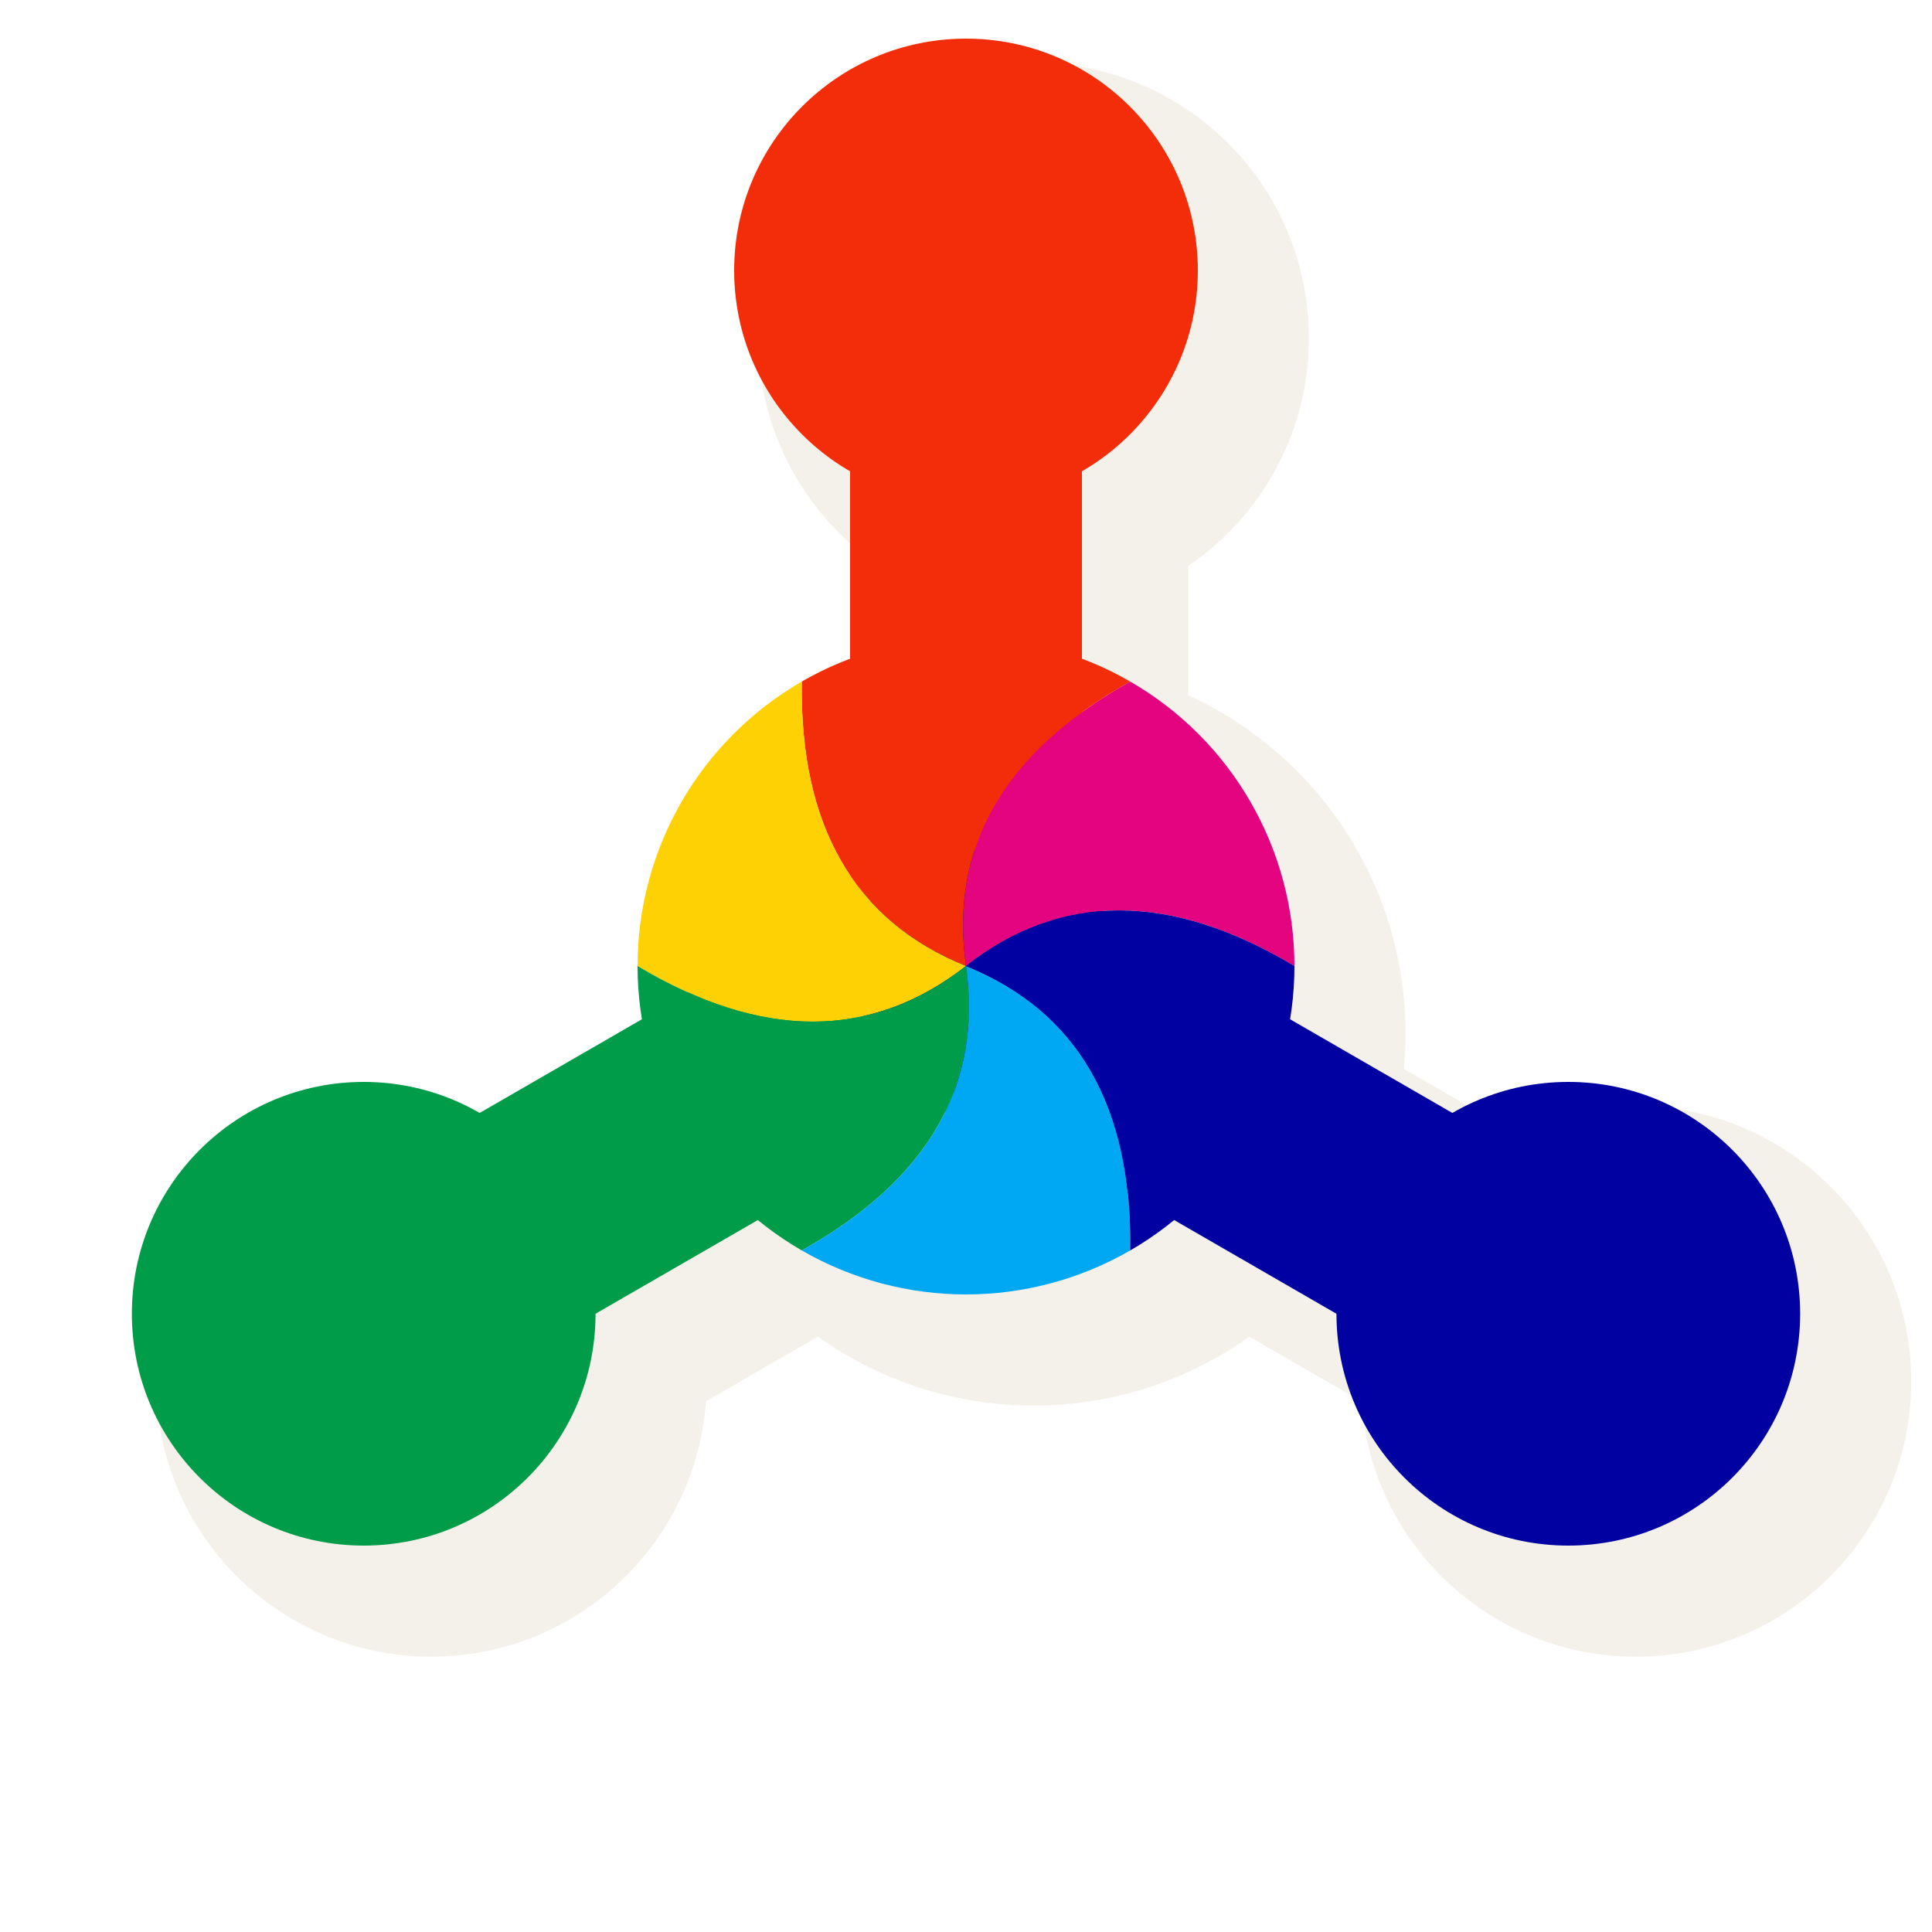
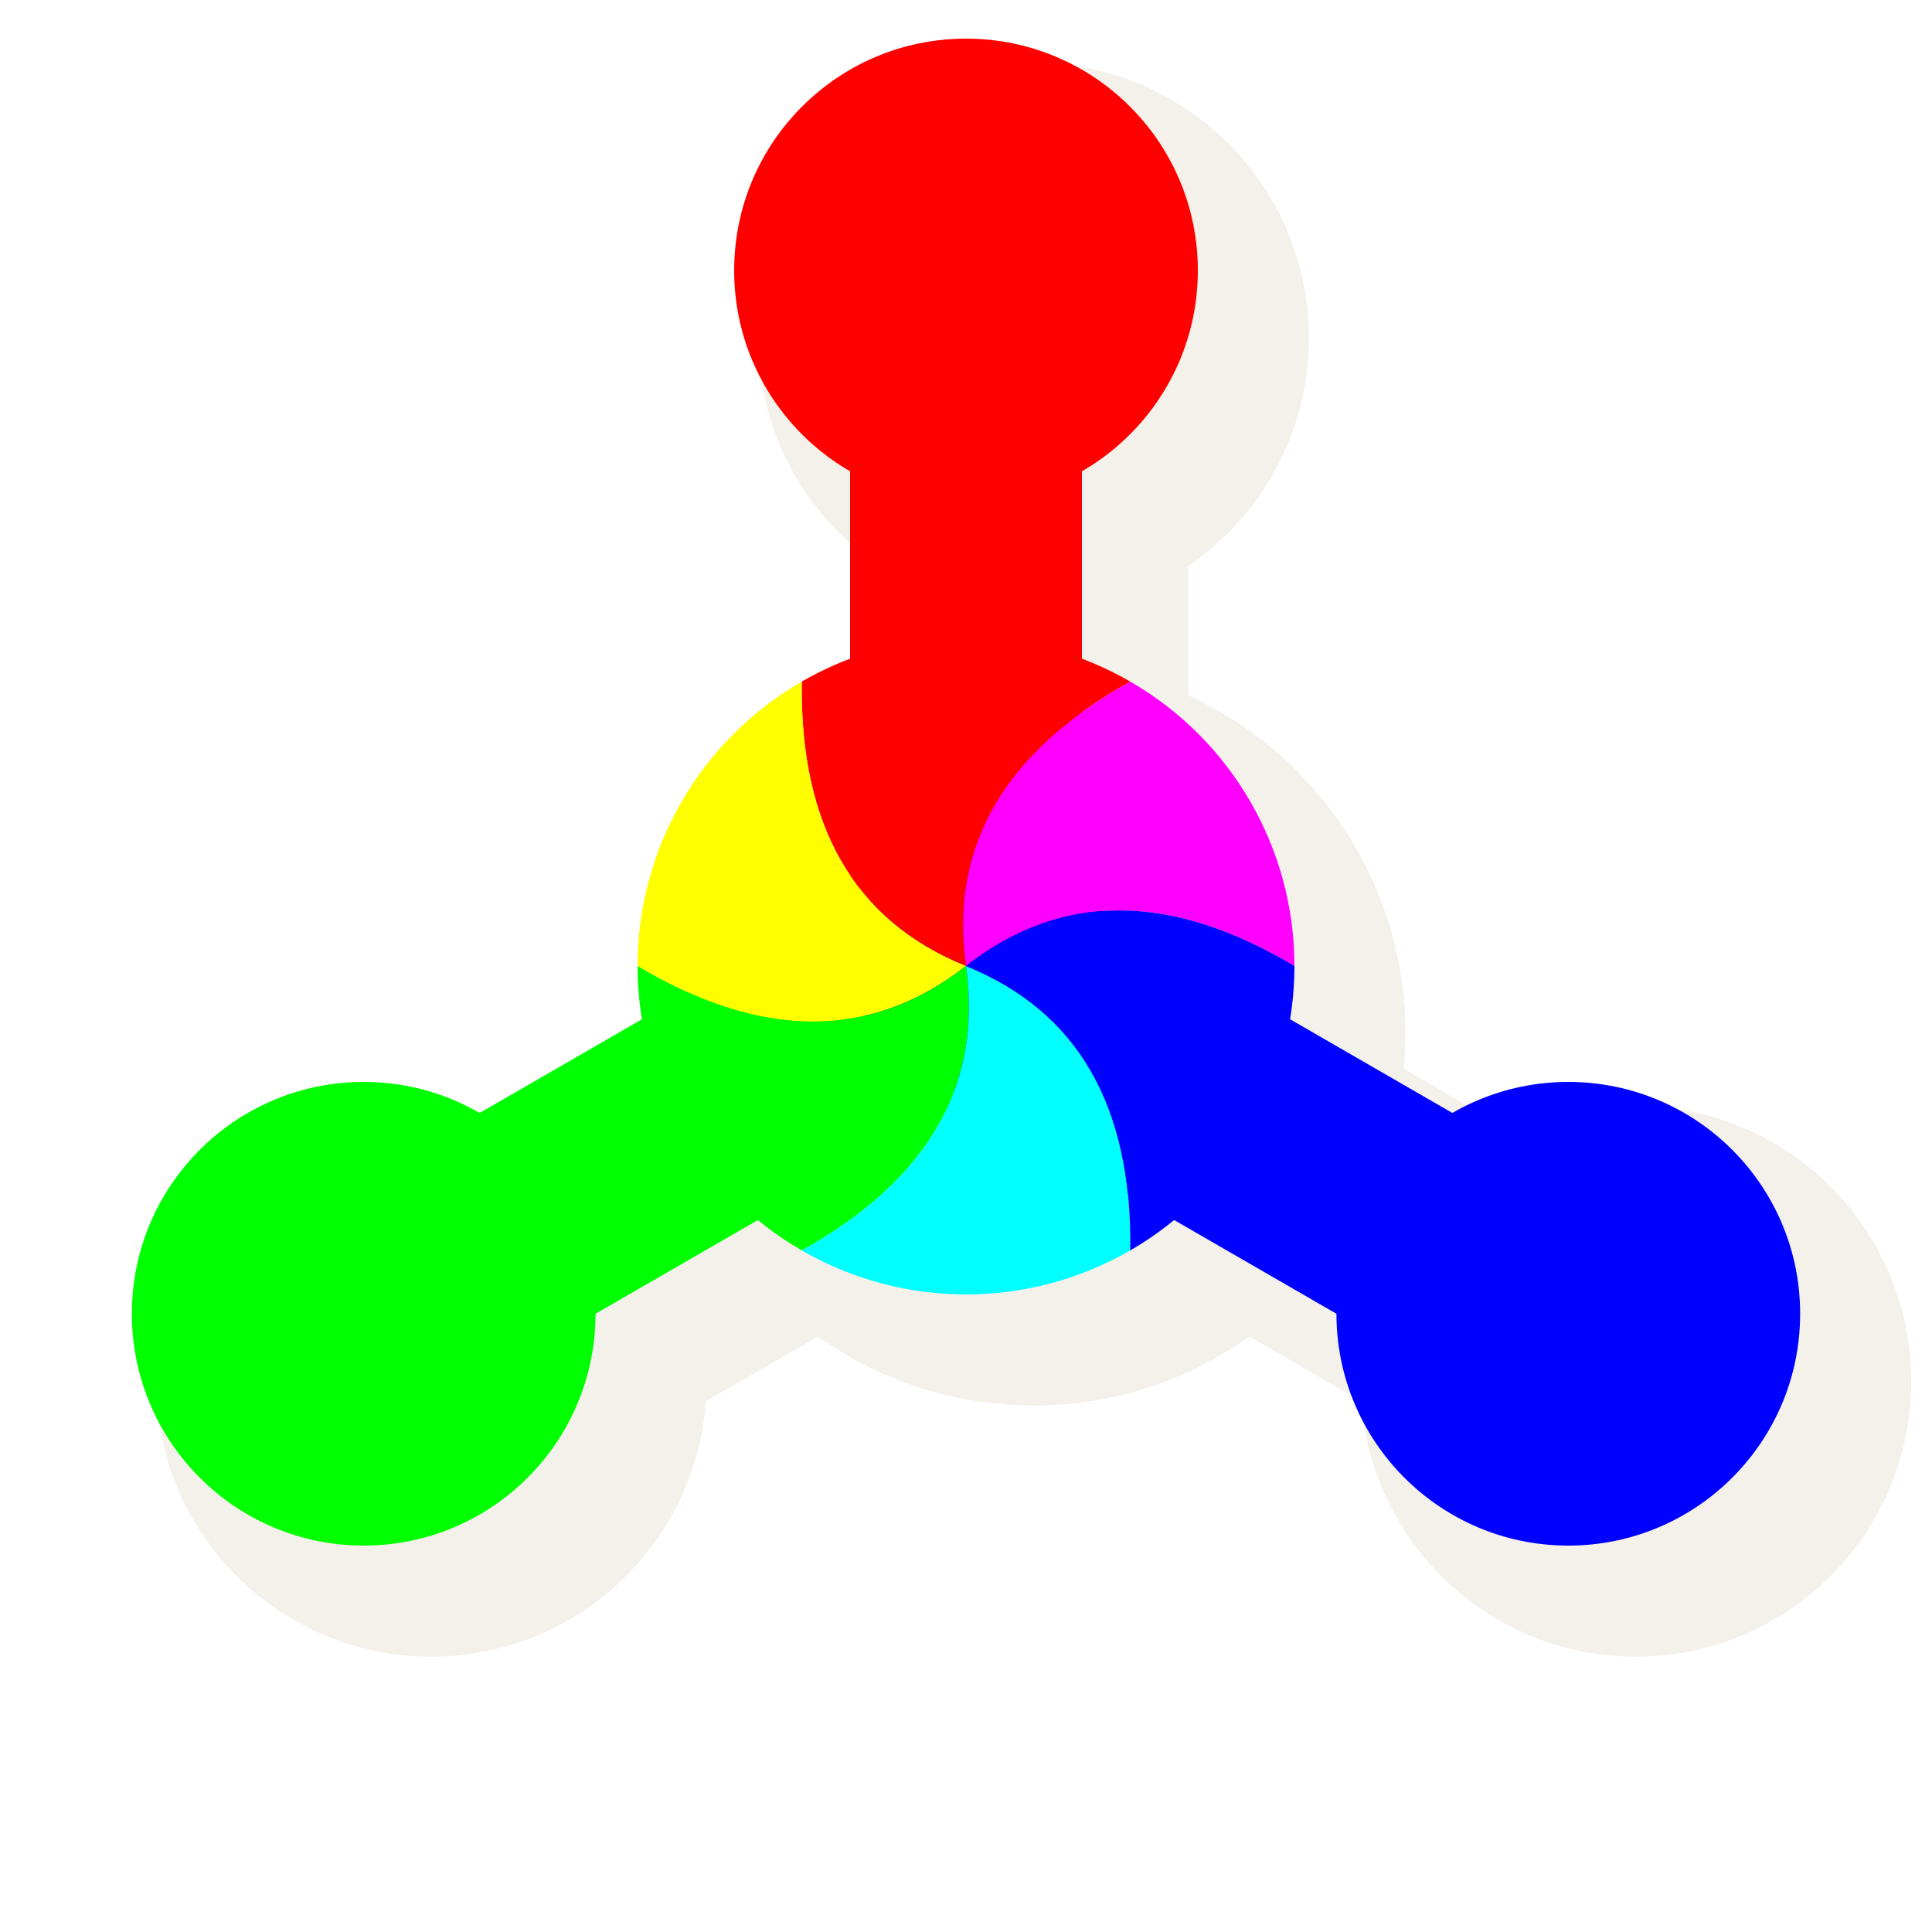
<svg xmlns="http://www.w3.org/2000/svg" viewBox="0 0 200 200" role="img" aria-label="Interslice mark, stamped, on dark">
  <g transform="translate(7 7)" fill="#F4F1EA" stroke="#F4F1EA">
    <g fill="none" stroke-width="32" stroke-linecap="round">
      <line x1="100" y1="100" x2="100" y2="28" />
      <line x1="100" y1="100" x2="37.65" y2="136" />
      <line x1="100" y1="100" x2="162.35" y2="136" />
    </g>
    <circle cx="100" cy="28" r="28" />
    <circle cx="37.65" cy="136" r="28" />
    <circle cx="162.35" cy="136" r="28" />
    <circle cx="100" cy="100" r="38" />
  </g>
  <g fill="none" stroke-width="24" stroke-linecap="round">
-     <line x1="100" y1="100" x2="100" y2="28" stroke="#F32C09" />
-     <line x1="100" y1="100" x2="37.65" y2="136" stroke="#019C49" />
-     <line x1="100" y1="100" x2="162.35" y2="136" stroke="#0001A0" />
+     <line x1="100" y1="100" x2="100" y2="28" stroke="#FF0000" />
+     <line x1="100" y1="100" x2="37.65" y2="136" stroke="#00FF00" />
+     <line x1="100" y1="100" x2="162.35" y2="136" stroke="#0000FF" />
  </g>
-   <circle cx="100" cy="28" r="24" fill="#F32C09" />
-   <circle cx="37.65" cy="136" r="24" fill="#019C49" />
-   <circle cx="162.35" cy="136" r="24" fill="#0001A0" />
+   <circle cx="100" cy="28" r="24" fill="#FF0000" />
+   <circle cx="37.65" cy="136" r="24" fill="#00FF00" />
+   <circle cx="162.35" cy="136" r="24" fill="#0000FF" />
  <g>
-     <path d="M 100 100 Q 114.736 88.487 134 100 A 34 34 0 0 0 117 70.555 Q 97.397 81.482 100 100 Z" fill="#E5047F" />
-     <path d="M 100 100 Q 97.397 81.482 117 70.555 A 34 34 0 0 0 83 70.555 Q 82.662 92.995 100 100 Z" fill="#F32C09" />
-     <path d="M 100 100 Q 82.662 92.995 83 70.555 A 34 34 0 0 0 66 100 Q 85.264 111.513 100 100 Z" fill="#FED105" />
-     <path d="M 100 100 Q 85.264 111.513 66 100 A 34 34 0 0 0 83 129.445 Q 102.603 118.518 100 100 Z" fill="#019C49" />
-     <path d="M 100 100 Q 102.603 118.518 83 129.445 A 34 34 0 0 0 117 129.445 Q 117.338 107.005 100 100 Z" fill="#00A8F3" />
-     <path d="M 100 100 Q 117.338 107.005 117 129.445 A 34 34 0 0 0 134 100 Q 114.736 88.487 100 100 Z" fill="#0001A0" />
+     <path d="M 100 100 Q 114.736 88.487 134 100 A 34 34 0 0 0 117 70.555 Q 97.397 81.482 100 100 Z" fill="#FF00FF" />
+     <path d="M 100 100 Q 97.397 81.482 117 70.555 A 34 34 0 0 0 83 70.555 Q 82.662 92.995 100 100 Z" fill="#FF0000" />
+     <path d="M 100 100 Q 82.662 92.995 83 70.555 A 34 34 0 0 0 66 100 Q 85.264 111.513 100 100 Z" fill="#FFFF00" />
+     <path d="M 100 100 Q 85.264 111.513 66 100 A 34 34 0 0 0 83 129.445 Q 102.603 118.518 100 100 Z" fill="#00FF00" />
+     <path d="M 100 100 Q 102.603 118.518 83 129.445 A 34 34 0 0 0 117 129.445 Q 117.338 107.005 100 100 Z" fill="#00FFFF" />
+     <path d="M 100 100 Q 117.338 107.005 117 129.445 A 34 34 0 0 0 134 100 Q 114.736 88.487 100 100 Z" fill="#0000FF" />
  </g>
</svg>
